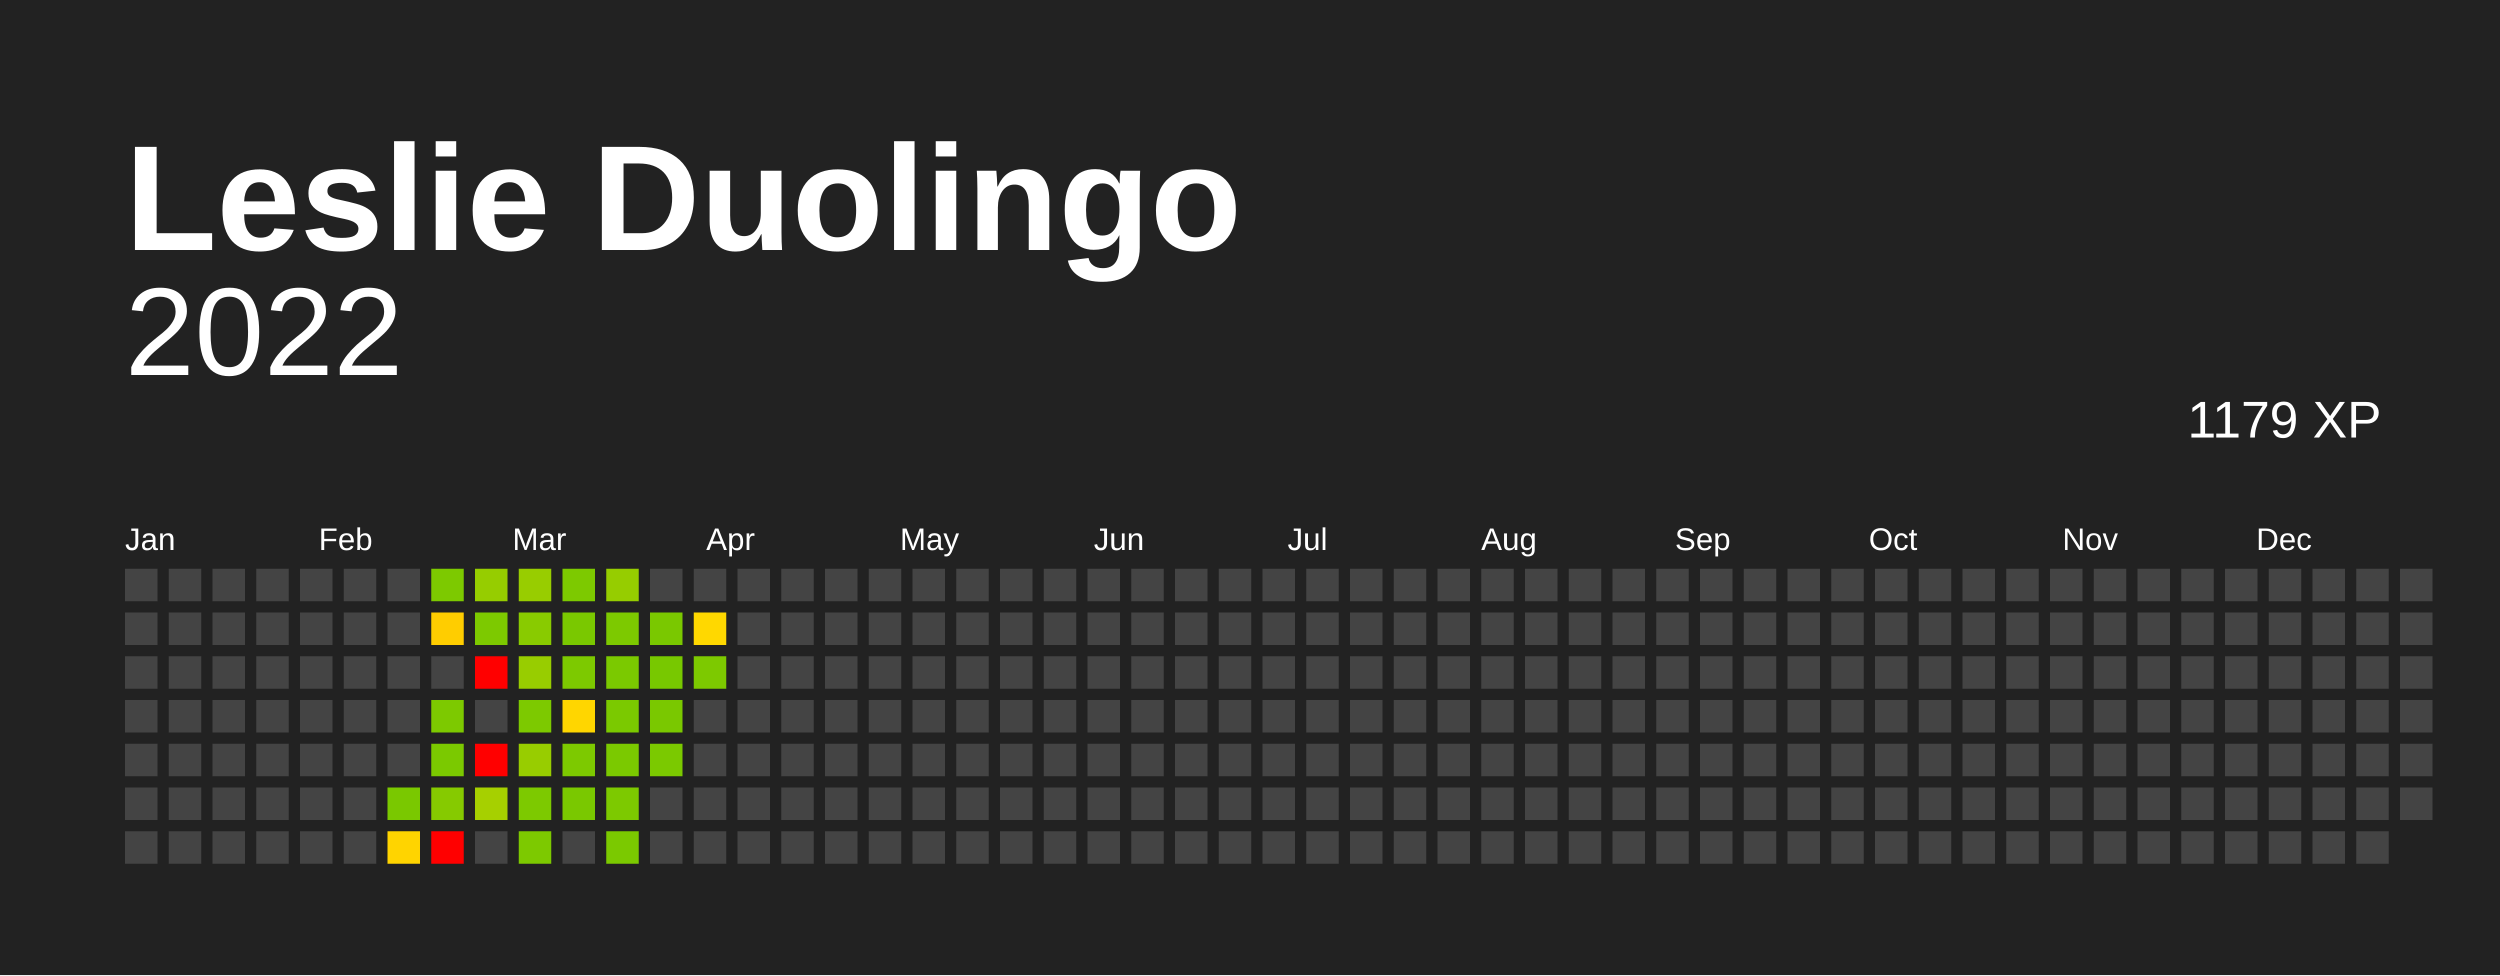
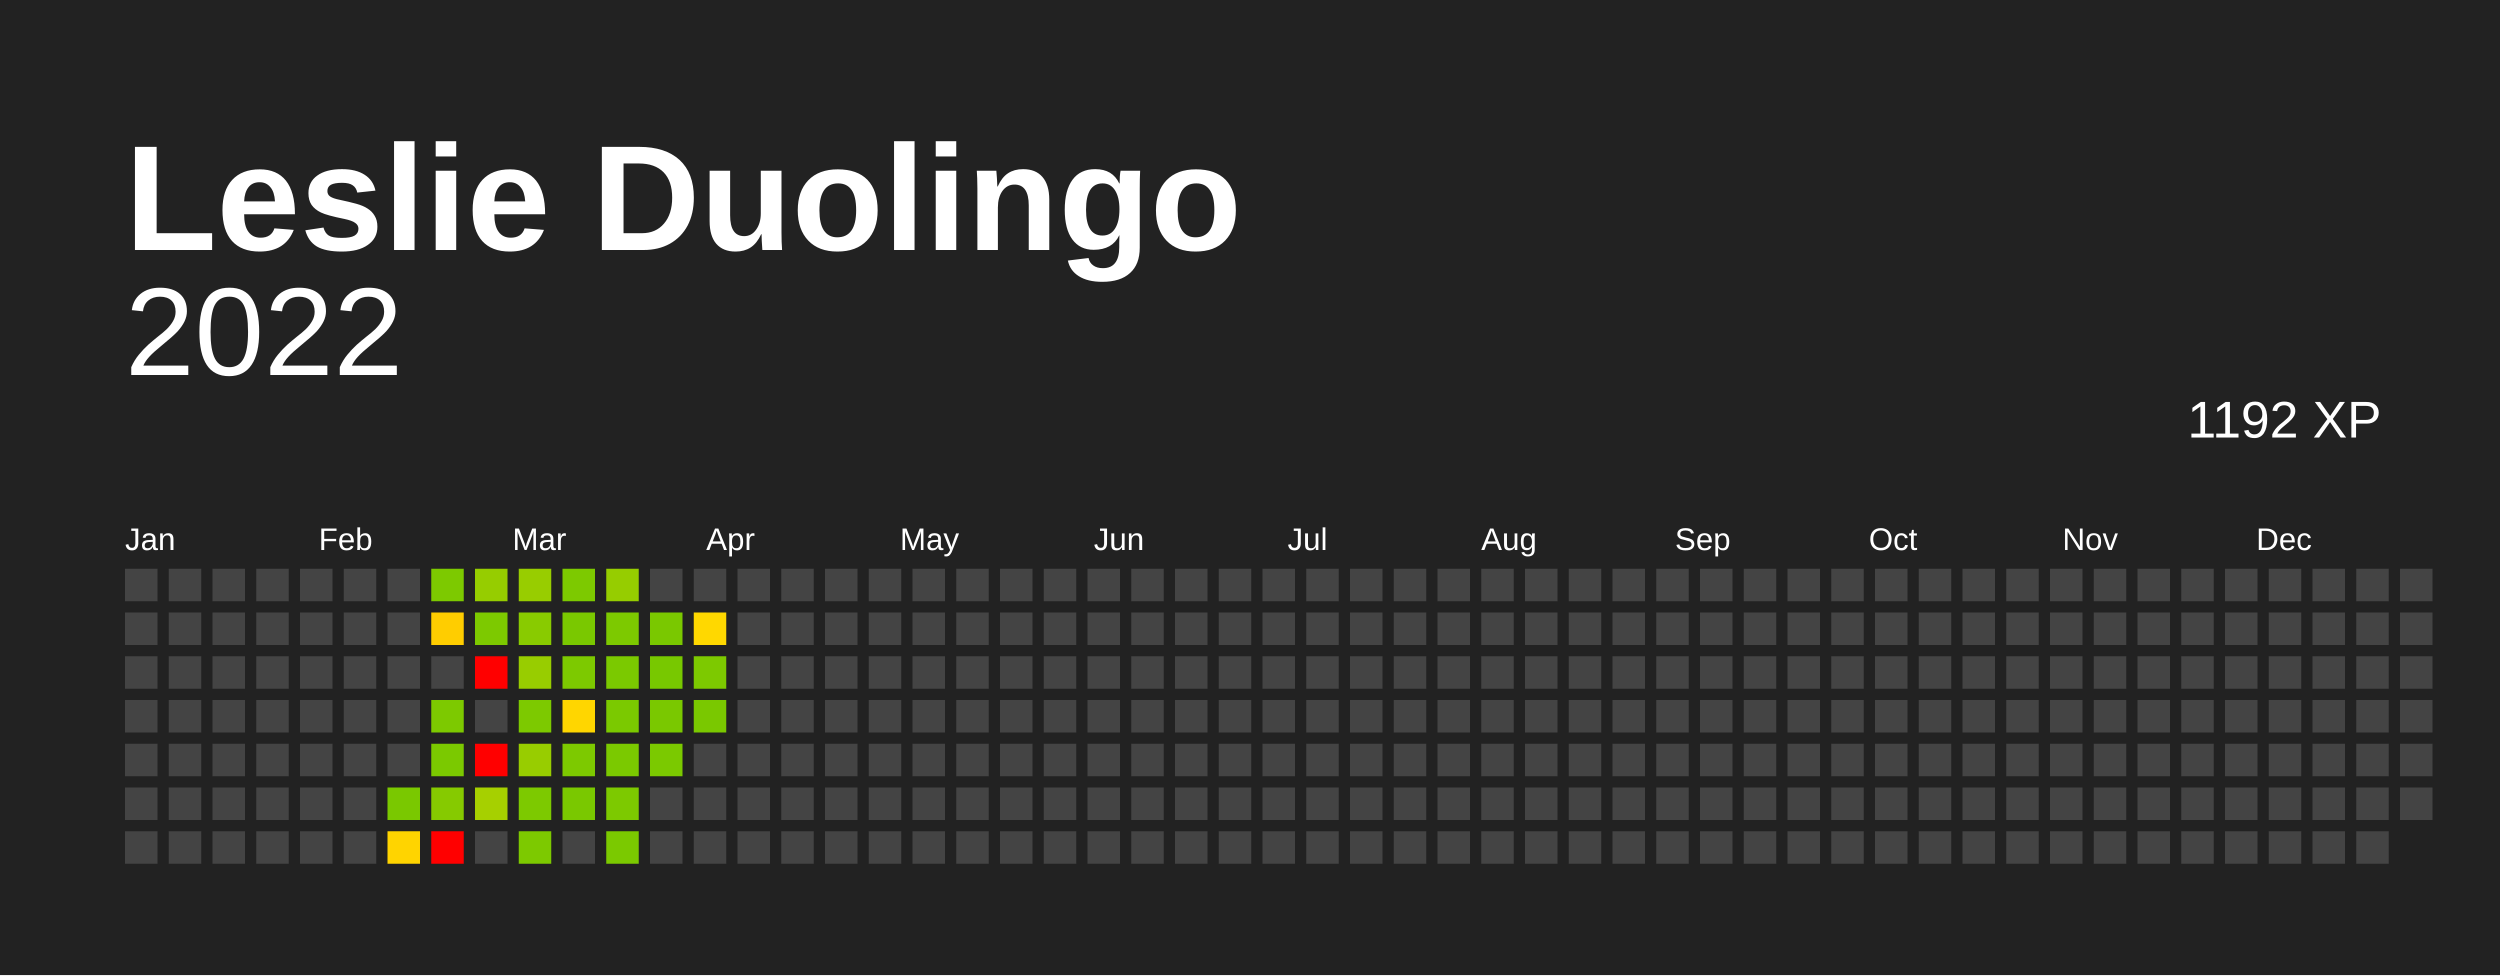
<svg xmlns="http://www.w3.org/2000/svg" baseProfile="full" height="78mm" version="1.1" viewBox="0,0,200,78" width="200mm">
  <defs />
  <rect fill="#222222" height="78" width="200" x="0" y="0" />
  <text fill="#FFFFFF" style="font-size:12px; font-family:Arial; font-weight:bold;" x="10" y="20">Leslie Duolingo</text>
  <text alignment-baseline="hanging" fill="#FFFFFF" style="font-size:10.0px; font-family:Arial;" x="10" y="30">2022</text>
-   <text alignment-baseline="hanging" fill="#FFFFFF" style="font-size:4.125px; font-family:Arial;" x="175" y="35">1179 XP</text>
+   <text alignment-baseline="hanging" fill="#FFFFFF" style="font-size:4.125px; font-family:Arial;" x="175" y="35">1192 XP</text>
  <text fill="#FFFFFF" style="font-size:2.5px; font-family:Arial" x="10.0" y="44">Jan</text>
  <text fill="#FFFFFF" style="font-size:2.5px; font-family:Arial" x="25.5" y="44">Feb</text>
  <text fill="#FFFFFF" style="font-size:2.5px; font-family:Arial" x="41.0" y="44">Mar</text>
  <text fill="#FFFFFF" style="font-size:2.5px; font-family:Arial" x="56.5" y="44">Apr</text>
  <text fill="#FFFFFF" style="font-size:2.5px; font-family:Arial" x="72.0" y="44">May</text>
  <text fill="#FFFFFF" style="font-size:2.5px; font-family:Arial" x="87.5" y="44">Jun</text>
  <text fill="#FFFFFF" style="font-size:2.5px; font-family:Arial" x="103.0" y="44">Jul</text>
  <text fill="#FFFFFF" style="font-size:2.5px; font-family:Arial" x="118.5" y="44">Aug</text>
  <text fill="#FFFFFF" style="font-size:2.5px; font-family:Arial" x="134.0" y="44">Sep</text>
  <text fill="#FFFFFF" style="font-size:2.5px; font-family:Arial" x="149.5" y="44">Oct</text>
  <text fill="#FFFFFF" style="font-size:2.5px; font-family:Arial" x="165.0" y="44">Nov</text>
  <text fill="#FFFFFF" style="font-size:2.5px; font-family:Arial" x="180.5" y="44">Dec</text>
  <rect fill="#444444" height="2.6" width="2.6" x="10.0" y="45.5" />
  <rect fill="#444444" height="2.6" width="2.6" x="10.0" y="49.0" />
  <rect fill="#444444" height="2.6" width="2.6" x="10.0" y="52.5" />
  <rect fill="#444444" height="2.6" width="2.6" x="10.0" y="56.0" />
  <rect fill="#444444" height="2.6" width="2.6" x="10.0" y="59.5" />
  <rect fill="#444444" height="2.6" width="2.6" x="10.0" y="63.0" />
  <rect fill="#444444" height="2.6" width="2.6" x="10.0" y="66.5" />
  <rect fill="#444444" height="2.6" width="2.6" x="13.5" y="45.5" />
  <rect fill="#444444" height="2.6" width="2.6" x="13.5" y="49.0" />
  <rect fill="#444444" height="2.6" width="2.6" x="13.5" y="52.5" />
  <rect fill="#444444" height="2.6" width="2.6" x="13.5" y="56.0" />
  <rect fill="#444444" height="2.6" width="2.6" x="13.5" y="59.5" />
  <rect fill="#444444" height="2.6" width="2.6" x="13.5" y="63.0" />
  <rect fill="#444444" height="2.6" width="2.6" x="13.5" y="66.5" />
  <rect fill="#444444" height="2.6" width="2.6" x="17.0" y="45.5" />
  <rect fill="#444444" height="2.6" width="2.6" x="17.0" y="49.0" />
  <rect fill="#444444" height="2.6" width="2.6" x="17.0" y="52.5" />
  <rect fill="#444444" height="2.6" width="2.6" x="17.0" y="56.0" />
  <rect fill="#444444" height="2.6" width="2.6" x="17.0" y="59.5" />
  <rect fill="#444444" height="2.6" width="2.6" x="17.0" y="63.0" />
  <rect fill="#444444" height="2.6" width="2.6" x="17.0" y="66.5" />
  <rect fill="#444444" height="2.6" width="2.6" x="20.5" y="45.5" />
  <rect fill="#444444" height="2.6" width="2.6" x="20.5" y="49.0" />
  <rect fill="#444444" height="2.6" width="2.6" x="20.5" y="52.5" />
  <rect fill="#444444" height="2.6" width="2.6" x="20.5" y="56.0" />
  <rect fill="#444444" height="2.6" width="2.6" x="20.5" y="59.5" />
  <rect fill="#444444" height="2.6" width="2.6" x="20.5" y="63.0" />
  <rect fill="#444444" height="2.6" width="2.6" x="20.5" y="66.5" />
  <rect fill="#444444" height="2.6" width="2.6" x="24.0" y="45.5" />
  <rect fill="#444444" height="2.6" width="2.6" x="24.0" y="49.0" />
  <rect fill="#444444" height="2.6" width="2.6" x="24.0" y="52.5" />
  <rect fill="#444444" height="2.6" width="2.6" x="24.0" y="56.0" />
  <rect fill="#444444" height="2.6" width="2.6" x="24.0" y="59.5" />
  <rect fill="#444444" height="2.6" width="2.6" x="24.0" y="63.0" />
  <rect fill="#444444" height="2.6" width="2.6" x="24.0" y="66.5" />
  <rect fill="#444444" height="2.6" width="2.6" x="27.5" y="45.5" />
  <rect fill="#444444" height="2.6" width="2.6" x="27.5" y="49.0" />
  <rect fill="#444444" height="2.6" width="2.6" x="27.5" y="52.5" />
  <rect fill="#444444" height="2.6" width="2.6" x="27.5" y="56.0" />
  <rect fill="#444444" height="2.6" width="2.6" x="27.5" y="59.5" />
  <rect fill="#444444" height="2.6" width="2.6" x="27.5" y="63.0" />
  <rect fill="#444444" height="2.6" width="2.6" x="27.5" y="66.5" />
  <rect fill="#444444" height="2.6" width="2.6" x="31.0" y="45.5" />
  <rect fill="#444444" height="2.6" width="2.6" x="31.0" y="49.0" />
  <rect fill="#444444" height="2.6" width="2.6" x="31.0" y="52.5" />
  <rect fill="#444444" height="2.6" width="2.6" x="31.0" y="56.0" />
  <rect fill="#444444" height="2.6" width="2.6" x="31.0" y="59.5" />
  <rect fill="#7ac800" height="2.6" width="2.6" x="31.0" y="63.0" />
  <rect fill="#ffd400" height="2.6" width="2.6" x="31.0" y="66.5" />
  <rect fill="#7dc900" height="2.6" width="2.6" x="34.5" y="45.5" />
  <rect fill="#ffcd00" height="2.6" width="2.6" x="34.5" y="49.0" />
  <rect fill="#444444" height="2.6" width="2.6" x="34.5" y="52.5" />
  <rect fill="#7dc900" height="2.6" width="2.6" x="34.5" y="56.0" />
  <rect fill="#7bc900" height="2.6" width="2.6" x="34.5" y="59.5" />
  <rect fill="#86ca00" height="2.6" width="2.6" x="34.5" y="63.0" />
  <rect fill="red" height="2.6" width="2.6" x="34.5" y="66.5" />
  <rect fill="#96cd00" height="2.6" width="2.6" x="38.0" y="45.5" />
  <rect fill="#7dc900" height="2.6" width="2.6" x="38.0" y="49.0" />
  <rect fill="red" height="2.6" width="2.6" x="38.0" y="52.5" />
  <rect fill="#444444" height="2.6" width="2.6" x="38.0" y="56.0" />
  <rect fill="red" height="2.6" width="2.6" x="38.0" y="59.5" />
  <rect fill="#a6d000" height="2.6" width="2.6" x="38.0" y="63.0" />
  <rect fill="#444444" height="2.6" width="2.6" x="38.0" y="66.5" />
  <rect fill="#98cd00" height="2.6" width="2.6" x="41.5" y="45.5" />
  <rect fill="#89cb00" height="2.6" width="2.6" x="41.5" y="49.0" />
  <rect fill="#98cd00" height="2.6" width="2.6" x="41.5" y="52.5" />
  <rect fill="#7dc900" height="2.6" width="2.6" x="41.5" y="56.0" />
  <rect fill="#98cd00" height="2.6" width="2.6" x="41.5" y="59.5" />
  <rect fill="#7dc900" height="2.6" width="2.6" x="41.5" y="63.0" />
  <rect fill="#7dc900" height="2.6" width="2.6" x="41.5" y="66.5" />
  <rect fill="#7dc900" height="2.6" width="2.6" x="45.0" y="45.5" />
  <rect fill="#7ac800" height="2.6" width="2.6" x="45.0" y="49.0" />
  <rect fill="#7dc900" height="2.6" width="2.6" x="45.0" y="52.5" />
  <rect fill="#ffd600" height="2.6" width="2.6" x="45.0" y="56.0" />
  <rect fill="#7dc900" height="2.6" width="2.6" x="45.0" y="59.5" />
  <rect fill="#7ac800" height="2.6" width="2.6" x="45.0" y="63.0" />
  <rect fill="#444444" height="2.6" width="2.6" x="45.0" y="66.5" />
  <rect fill="#96cd00" height="2.6" width="2.6" x="48.5" y="45.5" />
  <rect fill="#7dc900" height="2.6" width="2.6" x="48.5" y="49.0" />
  <rect fill="#7bc900" height="2.6" width="2.6" x="48.5" y="52.5" />
  <rect fill="#7bc900" height="2.6" width="2.6" x="48.5" y="56.0" />
  <rect fill="#7bc900" height="2.6" width="2.6" x="48.5" y="59.5" />
  <rect fill="#7dc900" height="2.6" width="2.6" x="48.5" y="63.0" />
  <rect fill="#7bc900" height="2.6" width="2.6" x="48.5" y="66.5" />
  <rect fill="#444444" height="2.6" width="2.6" x="52.0" y="45.5" />
  <rect fill="#7ac800" height="2.6" width="2.6" x="52.0" y="49.0" />
  <rect fill="#78c800" height="2.6" width="2.6" x="52.0" y="52.5" />
  <rect fill="#7ac800" height="2.6" width="2.6" x="52.0" y="56.0" />
  <rect fill="#7bc900" height="2.6" width="2.6" x="52.0" y="59.5" />
  <rect fill="#444444" height="2.6" width="2.6" x="52.0" y="63.0" />
  <rect fill="#444444" height="2.6" width="2.6" x="52.0" y="66.5" />
  <rect fill="#444444" height="2.6" width="2.6" x="55.5" y="45.5" />
  <rect fill="#ffd800" height="2.6" width="2.6" x="55.5" y="49.0" />
  <rect fill="#7dc900" height="2.6" width="2.6" x="55.5" y="52.5" />
-   <rect fill="#444444" height="2.6" width="2.6" x="55.5" y="56.0" />
+   <rect fill="#7ac800" height="2.6" width="2.6" x="55.5" y="56.0" />
  <rect fill="#444444" height="2.6" width="2.6" x="55.5" y="59.5" />
  <rect fill="#444444" height="2.6" width="2.6" x="55.5" y="63.0" />
  <rect fill="#444444" height="2.6" width="2.6" x="55.5" y="66.5" />
  <rect fill="#444444" height="2.6" width="2.6" x="59.0" y="45.5" />
  <rect fill="#444444" height="2.6" width="2.6" x="59.0" y="49.0" />
  <rect fill="#444444" height="2.6" width="2.6" x="59.0" y="52.5" />
  <rect fill="#444444" height="2.6" width="2.6" x="59.0" y="56.0" />
  <rect fill="#444444" height="2.6" width="2.6" x="59.0" y="59.5" />
  <rect fill="#444444" height="2.6" width="2.6" x="59.0" y="63.0" />
  <rect fill="#444444" height="2.6" width="2.6" x="59.0" y="66.5" />
  <rect fill="#444444" height="2.6" width="2.6" x="62.5" y="45.5" />
  <rect fill="#444444" height="2.6" width="2.6" x="62.5" y="49.0" />
  <rect fill="#444444" height="2.6" width="2.6" x="62.5" y="52.5" />
  <rect fill="#444444" height="2.6" width="2.6" x="62.5" y="56.0" />
  <rect fill="#444444" height="2.6" width="2.6" x="62.5" y="59.5" />
  <rect fill="#444444" height="2.6" width="2.6" x="62.5" y="63.0" />
  <rect fill="#444444" height="2.6" width="2.6" x="62.5" y="66.5" />
  <rect fill="#444444" height="2.6" width="2.6" x="66.0" y="45.5" />
  <rect fill="#444444" height="2.6" width="2.6" x="66.0" y="49.0" />
  <rect fill="#444444" height="2.6" width="2.6" x="66.0" y="52.5" />
  <rect fill="#444444" height="2.6" width="2.6" x="66.0" y="56.0" />
  <rect fill="#444444" height="2.6" width="2.6" x="66.0" y="59.5" />
  <rect fill="#444444" height="2.6" width="2.6" x="66.0" y="63.0" />
  <rect fill="#444444" height="2.6" width="2.6" x="66.0" y="66.5" />
  <rect fill="#444444" height="2.6" width="2.6" x="69.5" y="45.5" />
  <rect fill="#444444" height="2.6" width="2.6" x="69.5" y="49.0" />
  <rect fill="#444444" height="2.6" width="2.6" x="69.5" y="52.5" />
  <rect fill="#444444" height="2.6" width="2.6" x="69.5" y="56.0" />
  <rect fill="#444444" height="2.6" width="2.6" x="69.5" y="59.5" />
  <rect fill="#444444" height="2.6" width="2.6" x="69.5" y="63.0" />
  <rect fill="#444444" height="2.6" width="2.6" x="69.5" y="66.5" />
  <rect fill="#444444" height="2.6" width="2.6" x="73.0" y="45.5" />
  <rect fill="#444444" height="2.6" width="2.6" x="73.0" y="49.0" />
  <rect fill="#444444" height="2.6" width="2.6" x="73.0" y="52.5" />
  <rect fill="#444444" height="2.6" width="2.6" x="73.0" y="56.0" />
  <rect fill="#444444" height="2.6" width="2.6" x="73.0" y="59.5" />
  <rect fill="#444444" height="2.6" width="2.6" x="73.0" y="63.0" />
  <rect fill="#444444" height="2.6" width="2.6" x="73.0" y="66.5" />
  <rect fill="#444444" height="2.6" width="2.6" x="76.5" y="45.5" />
  <rect fill="#444444" height="2.6" width="2.6" x="76.5" y="49.0" />
  <rect fill="#444444" height="2.6" width="2.6" x="76.5" y="52.5" />
  <rect fill="#444444" height="2.6" width="2.6" x="76.5" y="56.0" />
  <rect fill="#444444" height="2.6" width="2.6" x="76.5" y="59.5" />
  <rect fill="#444444" height="2.6" width="2.6" x="76.5" y="63.0" />
  <rect fill="#444444" height="2.6" width="2.6" x="76.5" y="66.5" />
  <rect fill="#444444" height="2.6" width="2.6" x="80.0" y="45.5" />
  <rect fill="#444444" height="2.6" width="2.6" x="80.0" y="49.0" />
  <rect fill="#444444" height="2.6" width="2.6" x="80.0" y="52.5" />
  <rect fill="#444444" height="2.6" width="2.6" x="80.0" y="56.0" />
  <rect fill="#444444" height="2.6" width="2.6" x="80.0" y="59.5" />
  <rect fill="#444444" height="2.6" width="2.6" x="80.0" y="63.0" />
  <rect fill="#444444" height="2.6" width="2.6" x="80.0" y="66.5" />
  <rect fill="#444444" height="2.6" width="2.6" x="83.5" y="45.5" />
  <rect fill="#444444" height="2.6" width="2.6" x="83.5" y="49.0" />
  <rect fill="#444444" height="2.6" width="2.6" x="83.5" y="52.5" />
  <rect fill="#444444" height="2.6" width="2.6" x="83.5" y="56.0" />
  <rect fill="#444444" height="2.6" width="2.6" x="83.5" y="59.5" />
  <rect fill="#444444" height="2.6" width="2.6" x="83.5" y="63.0" />
  <rect fill="#444444" height="2.6" width="2.6" x="83.5" y="66.5" />
  <rect fill="#444444" height="2.6" width="2.6" x="87.0" y="45.5" />
  <rect fill="#444444" height="2.6" width="2.6" x="87.0" y="49.0" />
  <rect fill="#444444" height="2.6" width="2.6" x="87.0" y="52.5" />
  <rect fill="#444444" height="2.6" width="2.6" x="87.0" y="56.0" />
  <rect fill="#444444" height="2.6" width="2.6" x="87.0" y="59.5" />
  <rect fill="#444444" height="2.6" width="2.6" x="87.0" y="63.0" />
  <rect fill="#444444" height="2.6" width="2.6" x="87.0" y="66.5" />
  <rect fill="#444444" height="2.6" width="2.6" x="90.5" y="45.5" />
  <rect fill="#444444" height="2.6" width="2.6" x="90.5" y="49.0" />
  <rect fill="#444444" height="2.6" width="2.6" x="90.5" y="52.5" />
  <rect fill="#444444" height="2.6" width="2.6" x="90.5" y="56.0" />
  <rect fill="#444444" height="2.6" width="2.6" x="90.5" y="59.5" />
  <rect fill="#444444" height="2.6" width="2.6" x="90.5" y="63.0" />
  <rect fill="#444444" height="2.6" width="2.6" x="90.5" y="66.5" />
  <rect fill="#444444" height="2.6" width="2.6" x="94.0" y="45.5" />
  <rect fill="#444444" height="2.6" width="2.6" x="94.0" y="49.0" />
  <rect fill="#444444" height="2.6" width="2.6" x="94.0" y="52.5" />
  <rect fill="#444444" height="2.6" width="2.6" x="94.0" y="56.0" />
  <rect fill="#444444" height="2.6" width="2.6" x="94.0" y="59.5" />
  <rect fill="#444444" height="2.6" width="2.6" x="94.0" y="63.0" />
  <rect fill="#444444" height="2.6" width="2.6" x="94.0" y="66.5" />
  <rect fill="#444444" height="2.6" width="2.6" x="97.5" y="45.5" />
  <rect fill="#444444" height="2.6" width="2.6" x="97.5" y="49.0" />
  <rect fill="#444444" height="2.6" width="2.6" x="97.5" y="52.5" />
  <rect fill="#444444" height="2.6" width="2.6" x="97.5" y="56.0" />
  <rect fill="#444444" height="2.6" width="2.6" x="97.5" y="59.5" />
  <rect fill="#444444" height="2.6" width="2.6" x="97.5" y="63.0" />
  <rect fill="#444444" height="2.6" width="2.6" x="97.5" y="66.5" />
  <rect fill="#444444" height="2.6" width="2.6" x="101.0" y="45.5" />
  <rect fill="#444444" height="2.6" width="2.6" x="101.0" y="49.0" />
  <rect fill="#444444" height="2.6" width="2.6" x="101.0" y="52.5" />
  <rect fill="#444444" height="2.6" width="2.6" x="101.0" y="56.0" />
  <rect fill="#444444" height="2.6" width="2.6" x="101.0" y="59.5" />
  <rect fill="#444444" height="2.6" width="2.6" x="101.0" y="63.0" />
  <rect fill="#444444" height="2.6" width="2.6" x="101.0" y="66.5" />
  <rect fill="#444444" height="2.6" width="2.6" x="104.5" y="45.5" />
  <rect fill="#444444" height="2.6" width="2.6" x="104.5" y="49.0" />
  <rect fill="#444444" height="2.6" width="2.6" x="104.5" y="52.5" />
  <rect fill="#444444" height="2.6" width="2.6" x="104.5" y="56.0" />
  <rect fill="#444444" height="2.6" width="2.6" x="104.5" y="59.5" />
  <rect fill="#444444" height="2.6" width="2.6" x="104.5" y="63.0" />
  <rect fill="#444444" height="2.6" width="2.6" x="104.5" y="66.5" />
  <rect fill="#444444" height="2.6" width="2.6" x="108.0" y="45.5" />
  <rect fill="#444444" height="2.6" width="2.6" x="108.0" y="49.0" />
  <rect fill="#444444" height="2.6" width="2.6" x="108.0" y="52.5" />
  <rect fill="#444444" height="2.6" width="2.6" x="108.0" y="56.0" />
  <rect fill="#444444" height="2.6" width="2.6" x="108.0" y="59.5" />
  <rect fill="#444444" height="2.6" width="2.6" x="108.0" y="63.0" />
  <rect fill="#444444" height="2.6" width="2.6" x="108.0" y="66.5" />
  <rect fill="#444444" height="2.6" width="2.6" x="111.5" y="45.5" />
  <rect fill="#444444" height="2.6" width="2.6" x="111.5" y="49.0" />
  <rect fill="#444444" height="2.6" width="2.6" x="111.5" y="52.5" />
  <rect fill="#444444" height="2.6" width="2.6" x="111.5" y="56.0" />
  <rect fill="#444444" height="2.6" width="2.6" x="111.5" y="59.5" />
  <rect fill="#444444" height="2.6" width="2.6" x="111.5" y="63.0" />
  <rect fill="#444444" height="2.6" width="2.6" x="111.5" y="66.5" />
  <rect fill="#444444" height="2.6" width="2.6" x="115.0" y="45.5" />
  <rect fill="#444444" height="2.6" width="2.6" x="115.0" y="49.0" />
  <rect fill="#444444" height="2.6" width="2.6" x="115.0" y="52.5" />
  <rect fill="#444444" height="2.6" width="2.6" x="115.0" y="56.0" />
  <rect fill="#444444" height="2.6" width="2.6" x="115.0" y="59.5" />
  <rect fill="#444444" height="2.6" width="2.6" x="115.0" y="63.0" />
  <rect fill="#444444" height="2.6" width="2.6" x="115.0" y="66.5" />
  <rect fill="#444444" height="2.6" width="2.6" x="118.5" y="45.5" />
  <rect fill="#444444" height="2.6" width="2.6" x="118.5" y="49.0" />
  <rect fill="#444444" height="2.6" width="2.6" x="118.5" y="52.5" />
  <rect fill="#444444" height="2.6" width="2.6" x="118.5" y="56.0" />
  <rect fill="#444444" height="2.6" width="2.6" x="118.5" y="59.5" />
  <rect fill="#444444" height="2.6" width="2.6" x="118.5" y="63.0" />
  <rect fill="#444444" height="2.6" width="2.6" x="118.5" y="66.5" />
  <rect fill="#444444" height="2.6" width="2.6" x="122.0" y="45.5" />
  <rect fill="#444444" height="2.6" width="2.6" x="122.0" y="49.0" />
  <rect fill="#444444" height="2.6" width="2.6" x="122.0" y="52.5" />
  <rect fill="#444444" height="2.6" width="2.6" x="122.0" y="56.0" />
  <rect fill="#444444" height="2.6" width="2.6" x="122.0" y="59.5" />
  <rect fill="#444444" height="2.6" width="2.6" x="122.0" y="63.0" />
  <rect fill="#444444" height="2.6" width="2.6" x="122.0" y="66.5" />
  <rect fill="#444444" height="2.6" width="2.6" x="125.5" y="45.5" />
  <rect fill="#444444" height="2.6" width="2.6" x="125.5" y="49.0" />
  <rect fill="#444444" height="2.6" width="2.6" x="125.5" y="52.5" />
  <rect fill="#444444" height="2.6" width="2.6" x="125.5" y="56.0" />
  <rect fill="#444444" height="2.6" width="2.6" x="125.5" y="59.5" />
  <rect fill="#444444" height="2.6" width="2.6" x="125.5" y="63.0" />
  <rect fill="#444444" height="2.6" width="2.6" x="125.5" y="66.5" />
  <rect fill="#444444" height="2.6" width="2.6" x="129.0" y="45.5" />
  <rect fill="#444444" height="2.6" width="2.6" x="129.0" y="49.0" />
  <rect fill="#444444" height="2.6" width="2.6" x="129.0" y="52.5" />
  <rect fill="#444444" height="2.6" width="2.6" x="129.0" y="56.0" />
  <rect fill="#444444" height="2.6" width="2.6" x="129.0" y="59.5" />
  <rect fill="#444444" height="2.6" width="2.6" x="129.0" y="63.0" />
  <rect fill="#444444" height="2.6" width="2.6" x="129.0" y="66.5" />
  <rect fill="#444444" height="2.6" width="2.6" x="132.5" y="45.5" />
  <rect fill="#444444" height="2.6" width="2.6" x="132.5" y="49.0" />
  <rect fill="#444444" height="2.6" width="2.6" x="132.5" y="52.5" />
  <rect fill="#444444" height="2.6" width="2.6" x="132.5" y="56.0" />
  <rect fill="#444444" height="2.6" width="2.6" x="132.5" y="59.5" />
  <rect fill="#444444" height="2.6" width="2.6" x="132.5" y="63.0" />
  <rect fill="#444444" height="2.6" width="2.6" x="132.5" y="66.5" />
  <rect fill="#444444" height="2.6" width="2.6" x="136.0" y="45.5" />
  <rect fill="#444444" height="2.6" width="2.6" x="136.0" y="49.0" />
  <rect fill="#444444" height="2.6" width="2.6" x="136.0" y="52.5" />
  <rect fill="#444444" height="2.6" width="2.6" x="136.0" y="56.0" />
  <rect fill="#444444" height="2.6" width="2.6" x="136.0" y="59.5" />
  <rect fill="#444444" height="2.6" width="2.6" x="136.0" y="63.0" />
  <rect fill="#444444" height="2.6" width="2.6" x="136.0" y="66.5" />
  <rect fill="#444444" height="2.6" width="2.6" x="139.5" y="45.5" />
  <rect fill="#444444" height="2.6" width="2.6" x="139.5" y="49.0" />
  <rect fill="#444444" height="2.6" width="2.6" x="139.5" y="52.5" />
  <rect fill="#444444" height="2.6" width="2.6" x="139.5" y="56.0" />
  <rect fill="#444444" height="2.6" width="2.6" x="139.5" y="59.5" />
  <rect fill="#444444" height="2.6" width="2.6" x="139.5" y="63.0" />
  <rect fill="#444444" height="2.6" width="2.6" x="139.5" y="66.5" />
  <rect fill="#444444" height="2.6" width="2.6" x="143.0" y="45.5" />
  <rect fill="#444444" height="2.6" width="2.6" x="143.0" y="49.0" />
  <rect fill="#444444" height="2.6" width="2.6" x="143.0" y="52.5" />
  <rect fill="#444444" height="2.6" width="2.6" x="143.0" y="56.0" />
  <rect fill="#444444" height="2.6" width="2.6" x="143.0" y="59.5" />
  <rect fill="#444444" height="2.6" width="2.6" x="143.0" y="63.0" />
  <rect fill="#444444" height="2.6" width="2.6" x="143.0" y="66.5" />
  <rect fill="#444444" height="2.6" width="2.6" x="146.5" y="45.5" />
  <rect fill="#444444" height="2.6" width="2.6" x="146.5" y="49.0" />
  <rect fill="#444444" height="2.6" width="2.6" x="146.5" y="52.5" />
  <rect fill="#444444" height="2.6" width="2.6" x="146.5" y="56.0" />
  <rect fill="#444444" height="2.6" width="2.6" x="146.5" y="59.5" />
  <rect fill="#444444" height="2.6" width="2.6" x="146.5" y="63.0" />
  <rect fill="#444444" height="2.6" width="2.6" x="146.5" y="66.5" />
  <rect fill="#444444" height="2.6" width="2.6" x="150.0" y="45.5" />
  <rect fill="#444444" height="2.6" width="2.6" x="150.0" y="49.0" />
  <rect fill="#444444" height="2.6" width="2.6" x="150.0" y="52.5" />
  <rect fill="#444444" height="2.6" width="2.6" x="150.0" y="56.0" />
  <rect fill="#444444" height="2.6" width="2.6" x="150.0" y="59.5" />
  <rect fill="#444444" height="2.6" width="2.6" x="150.0" y="63.0" />
  <rect fill="#444444" height="2.6" width="2.6" x="150.0" y="66.5" />
  <rect fill="#444444" height="2.6" width="2.6" x="153.5" y="45.5" />
  <rect fill="#444444" height="2.6" width="2.6" x="153.5" y="49.0" />
  <rect fill="#444444" height="2.6" width="2.6" x="153.5" y="52.5" />
  <rect fill="#444444" height="2.6" width="2.6" x="153.5" y="56.0" />
  <rect fill="#444444" height="2.6" width="2.6" x="153.5" y="59.5" />
  <rect fill="#444444" height="2.6" width="2.6" x="153.5" y="63.0" />
  <rect fill="#444444" height="2.6" width="2.6" x="153.5" y="66.5" />
  <rect fill="#444444" height="2.6" width="2.6" x="157.0" y="45.5" />
  <rect fill="#444444" height="2.6" width="2.6" x="157.0" y="49.0" />
  <rect fill="#444444" height="2.6" width="2.6" x="157.0" y="52.5" />
  <rect fill="#444444" height="2.6" width="2.6" x="157.0" y="56.0" />
  <rect fill="#444444" height="2.6" width="2.6" x="157.0" y="59.5" />
  <rect fill="#444444" height="2.6" width="2.6" x="157.0" y="63.0" />
  <rect fill="#444444" height="2.6" width="2.6" x="157.0" y="66.5" />
  <rect fill="#444444" height="2.6" width="2.6" x="160.5" y="45.5" />
  <rect fill="#444444" height="2.6" width="2.6" x="160.5" y="49.0" />
  <rect fill="#444444" height="2.6" width="2.6" x="160.5" y="52.5" />
  <rect fill="#444444" height="2.6" width="2.6" x="160.5" y="56.0" />
  <rect fill="#444444" height="2.6" width="2.6" x="160.5" y="59.5" />
  <rect fill="#444444" height="2.6" width="2.6" x="160.5" y="63.0" />
  <rect fill="#444444" height="2.6" width="2.6" x="160.5" y="66.5" />
  <rect fill="#444444" height="2.6" width="2.6" x="164.0" y="45.5" />
  <rect fill="#444444" height="2.6" width="2.6" x="164.0" y="49.0" />
  <rect fill="#444444" height="2.6" width="2.6" x="164.0" y="52.5" />
  <rect fill="#444444" height="2.6" width="2.6" x="164.0" y="56.0" />
  <rect fill="#444444" height="2.6" width="2.6" x="164.0" y="59.5" />
  <rect fill="#444444" height="2.6" width="2.6" x="164.0" y="63.0" />
  <rect fill="#444444" height="2.6" width="2.6" x="164.0" y="66.5" />
  <rect fill="#444444" height="2.6" width="2.6" x="167.5" y="45.5" />
  <rect fill="#444444" height="2.6" width="2.6" x="167.5" y="49.0" />
  <rect fill="#444444" height="2.6" width="2.6" x="167.5" y="52.5" />
  <rect fill="#444444" height="2.6" width="2.6" x="167.5" y="56.0" />
  <rect fill="#444444" height="2.6" width="2.6" x="167.5" y="59.5" />
  <rect fill="#444444" height="2.6" width="2.6" x="167.5" y="63.0" />
  <rect fill="#444444" height="2.6" width="2.6" x="167.5" y="66.5" />
  <rect fill="#444444" height="2.6" width="2.6" x="171.0" y="45.5" />
  <rect fill="#444444" height="2.6" width="2.6" x="171.0" y="49.0" />
  <rect fill="#444444" height="2.6" width="2.6" x="171.0" y="52.5" />
  <rect fill="#444444" height="2.6" width="2.6" x="171.0" y="56.0" />
  <rect fill="#444444" height="2.6" width="2.6" x="171.0" y="59.5" />
  <rect fill="#444444" height="2.6" width="2.6" x="171.0" y="63.0" />
  <rect fill="#444444" height="2.6" width="2.6" x="171.0" y="66.5" />
  <rect fill="#444444" height="2.6" width="2.6" x="174.5" y="45.5" />
  <rect fill="#444444" height="2.6" width="2.6" x="174.5" y="49.0" />
  <rect fill="#444444" height="2.6" width="2.6" x="174.5" y="52.5" />
  <rect fill="#444444" height="2.6" width="2.6" x="174.5" y="56.0" />
  <rect fill="#444444" height="2.6" width="2.6" x="174.5" y="59.5" />
  <rect fill="#444444" height="2.6" width="2.6" x="174.5" y="63.0" />
  <rect fill="#444444" height="2.6" width="2.6" x="174.5" y="66.5" />
  <rect fill="#444444" height="2.6" width="2.6" x="178.0" y="45.5" />
  <rect fill="#444444" height="2.6" width="2.6" x="178.0" y="49.0" />
  <rect fill="#444444" height="2.6" width="2.6" x="178.0" y="52.5" />
  <rect fill="#444444" height="2.6" width="2.6" x="178.0" y="56.0" />
  <rect fill="#444444" height="2.6" width="2.6" x="178.0" y="59.5" />
  <rect fill="#444444" height="2.6" width="2.6" x="178.0" y="63.0" />
  <rect fill="#444444" height="2.6" width="2.6" x="178.0" y="66.5" />
  <rect fill="#444444" height="2.6" width="2.6" x="181.5" y="45.5" />
  <rect fill="#444444" height="2.6" width="2.6" x="181.5" y="49.0" />
  <rect fill="#444444" height="2.6" width="2.6" x="181.5" y="52.5" />
  <rect fill="#444444" height="2.6" width="2.6" x="181.5" y="56.0" />
  <rect fill="#444444" height="2.6" width="2.6" x="181.5" y="59.5" />
  <rect fill="#444444" height="2.6" width="2.6" x="181.5" y="63.0" />
  <rect fill="#444444" height="2.6" width="2.6" x="181.5" y="66.5" />
  <rect fill="#444444" height="2.6" width="2.6" x="185.0" y="45.5" />
  <rect fill="#444444" height="2.6" width="2.6" x="185.0" y="49.0" />
  <rect fill="#444444" height="2.6" width="2.6" x="185.0" y="52.5" />
  <rect fill="#444444" height="2.6" width="2.6" x="185.0" y="56.0" />
  <rect fill="#444444" height="2.6" width="2.6" x="185.0" y="59.5" />
  <rect fill="#444444" height="2.6" width="2.6" x="185.0" y="63.0" />
  <rect fill="#444444" height="2.6" width="2.6" x="185.0" y="66.5" />
  <rect fill="#444444" height="2.6" width="2.6" x="188.5" y="45.5" />
  <rect fill="#444444" height="2.6" width="2.6" x="188.5" y="49.0" />
  <rect fill="#444444" height="2.6" width="2.6" x="188.5" y="52.5" />
  <rect fill="#444444" height="2.6" width="2.6" x="188.5" y="56.0" />
  <rect fill="#444444" height="2.6" width="2.6" x="188.5" y="59.5" />
  <rect fill="#444444" height="2.6" width="2.6" x="188.5" y="63.0" />
  <rect fill="#444444" height="2.6" width="2.6" x="188.5" y="66.5" />
  <rect fill="#444444" height="2.6" width="2.6" x="192.0" y="45.5" />
  <rect fill="#444444" height="2.6" width="2.6" x="192.0" y="49.0" />
  <rect fill="#444444" height="2.6" width="2.6" x="192.0" y="52.5" />
  <rect fill="#444444" height="2.6" width="2.6" x="192.0" y="56.0" />
  <rect fill="#444444" height="2.6" width="2.6" x="192.0" y="59.5" />
  <rect fill="#444444" height="2.6" width="2.6" x="192.0" y="63.0" />
</svg>
